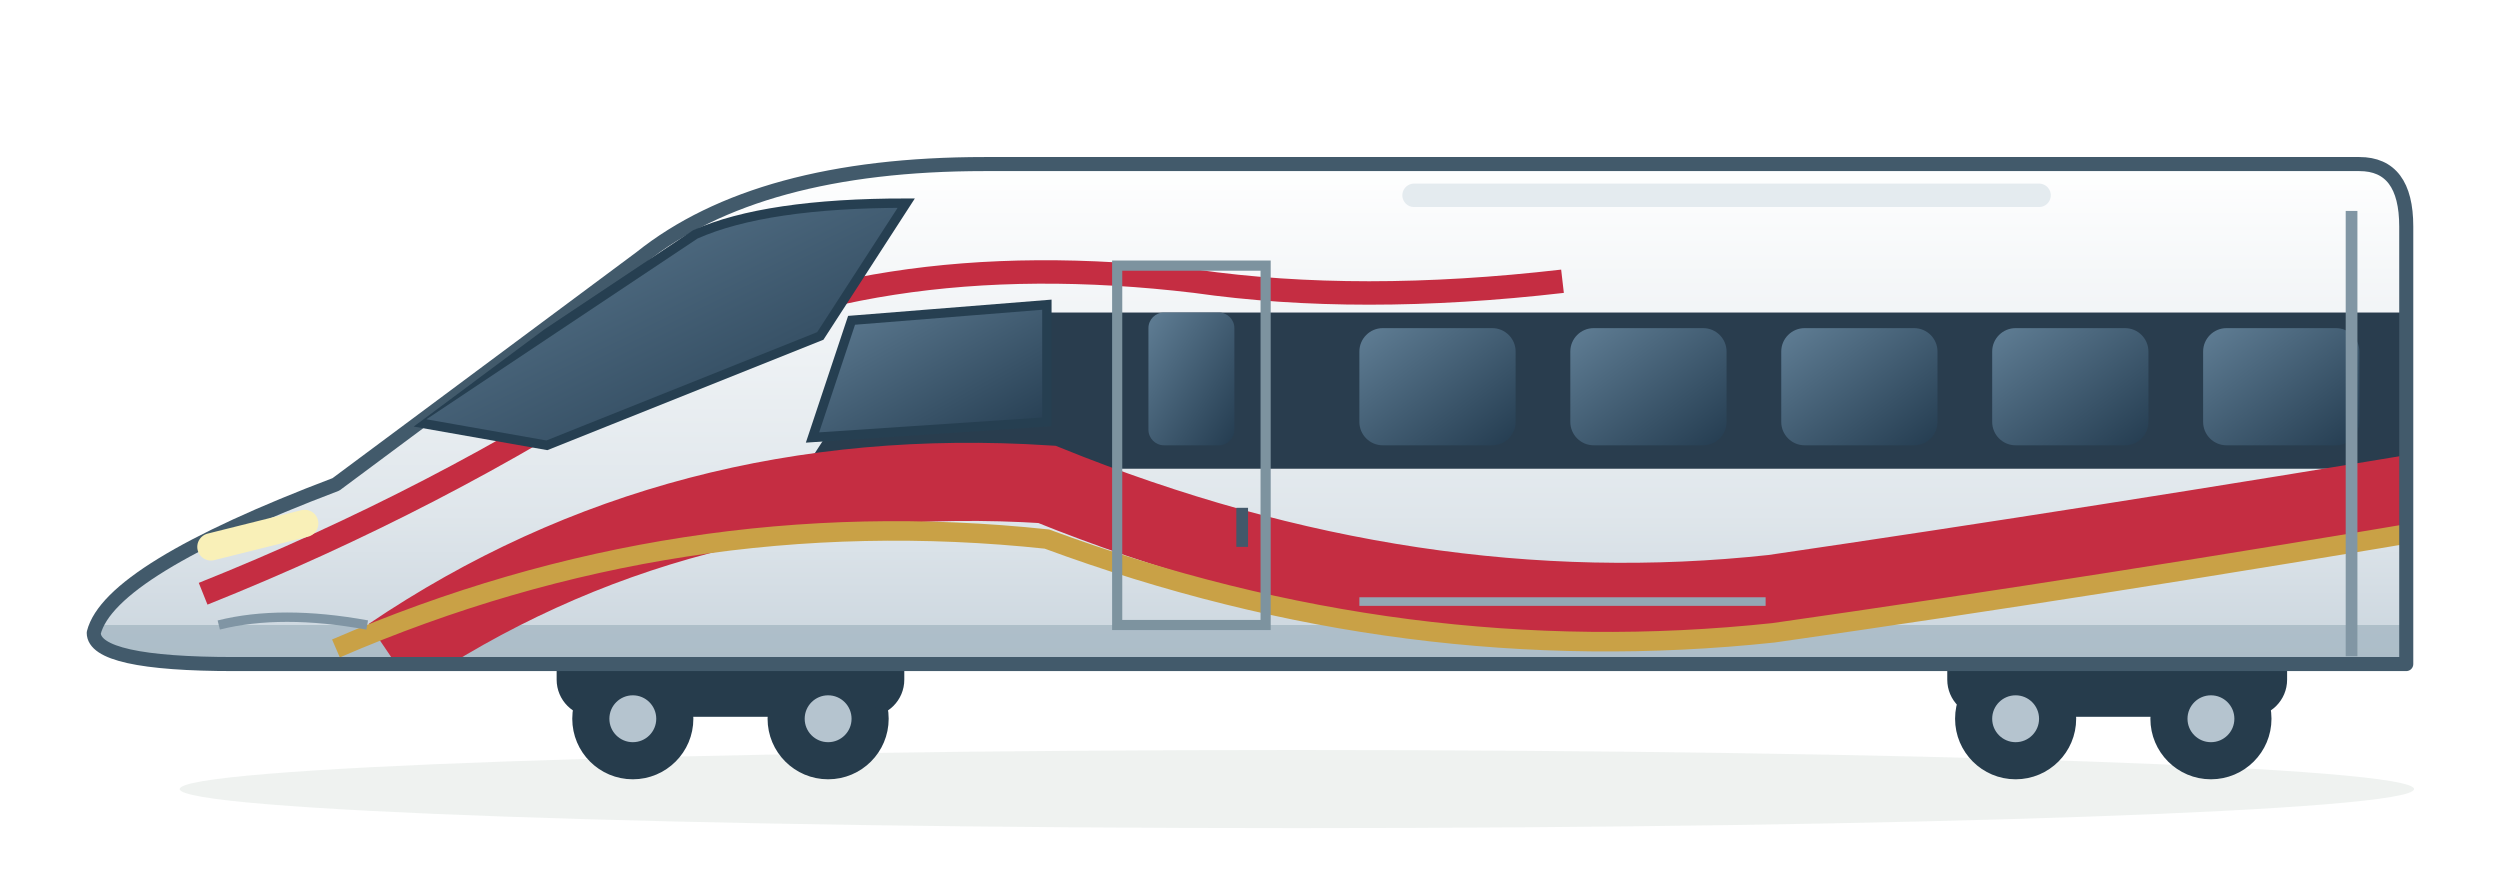
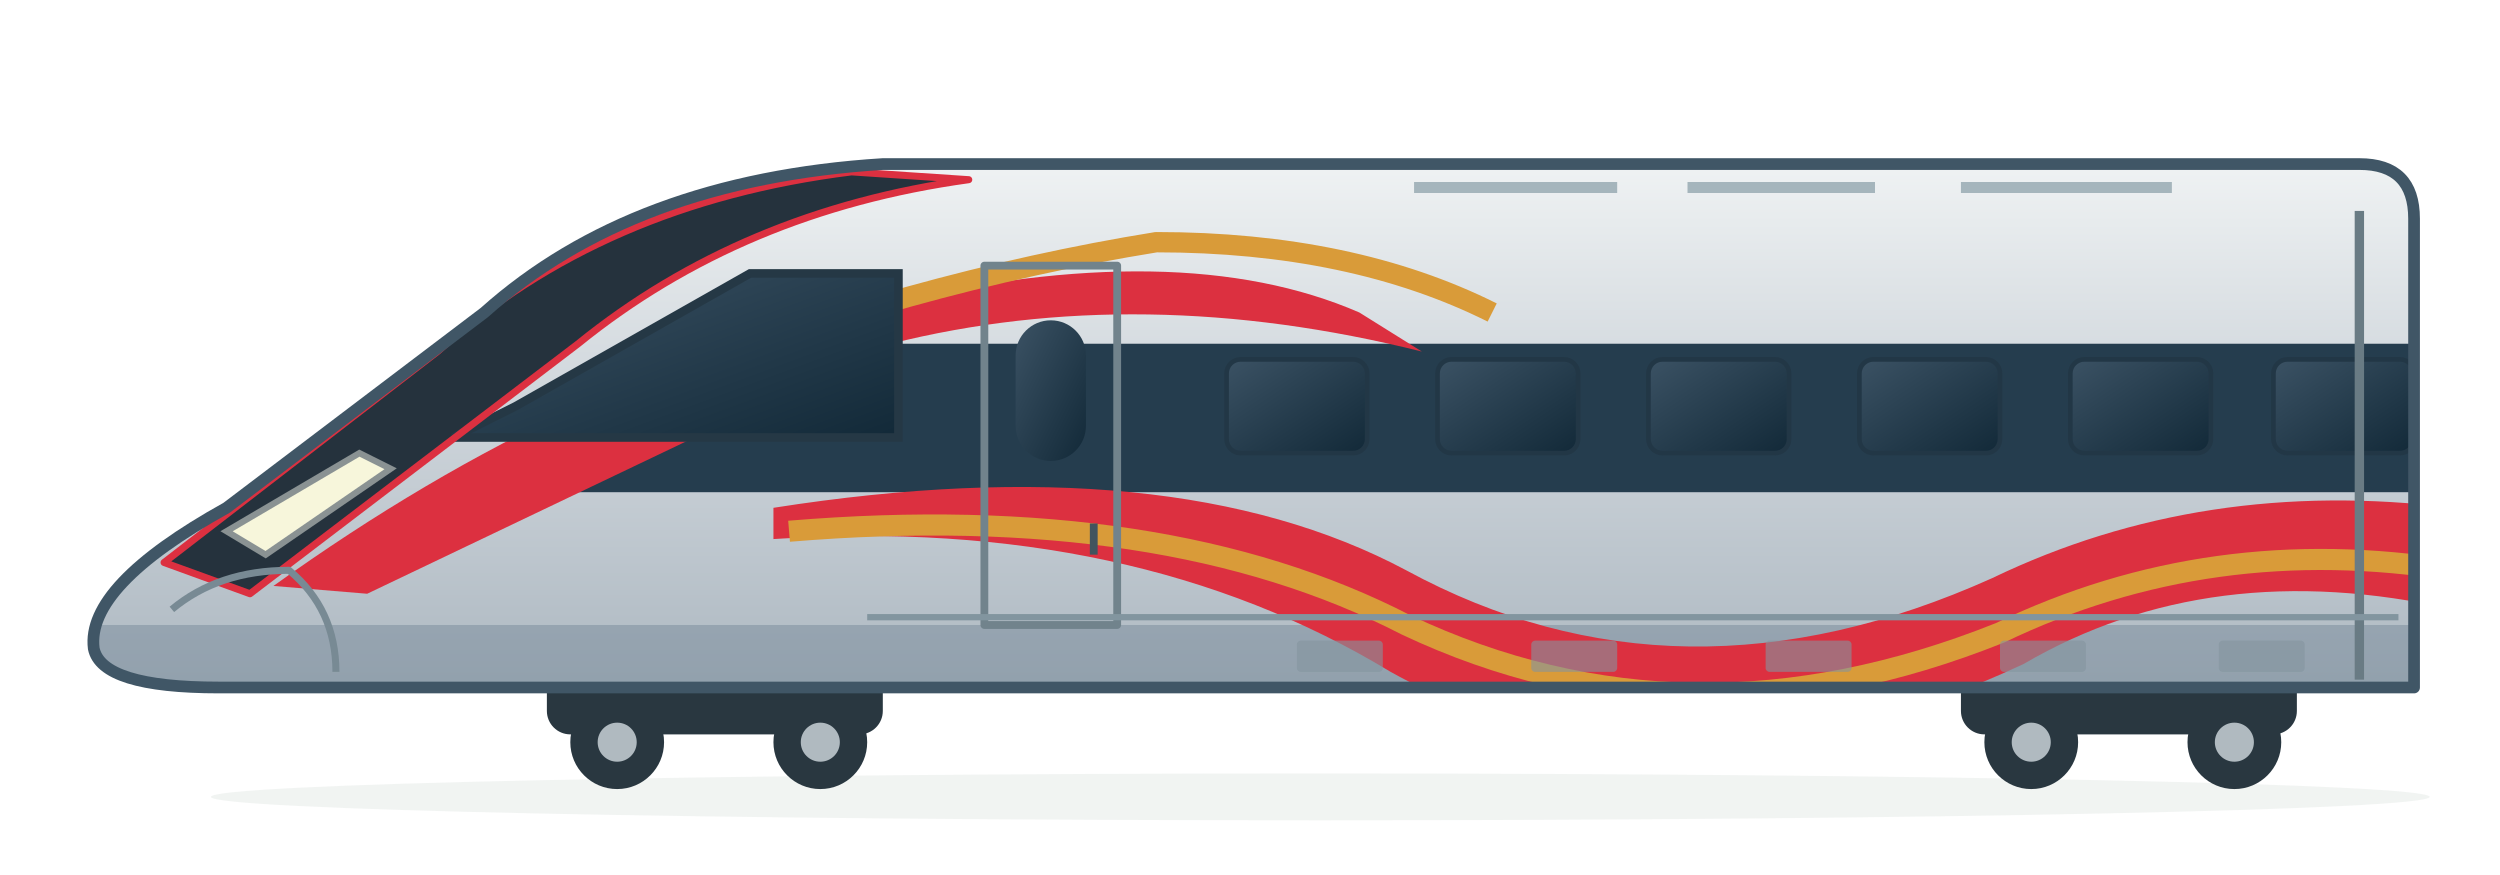
<svg xmlns="http://www.w3.org/2000/svg" viewBox="0 0 320 112" role="img" aria-labelledby="title desc">
  <defs>
    <linearGradient id="body" x1="0" y1="0" x2="0" y2="1">
-       <stop stop-color="#fff" />
-       <stop offset=".7" stop-color="#dfe6eb" />
-       <stop offset="1" stop-color="#c9d4dd" />
+       <stop stop-color="#eff2f3" />
+       <stop offset=".48" stop-color="#cdd4da" />
+       <stop offset="1" stop-color="#adb8c1" />
+     </linearGradient>
+     <linearGradient id="noseSilver" x1="0" y1="0" x2="0" y2="1">
+       <stop stop-color="#d8e1e8" />
+       <stop offset=".55" stop-color="#b8c6d0" />
+       <stop offset="1" stop-color="#8b9fae" />
    </linearGradient>
    <linearGradient id="glass" x1="0" y1="0" x2="1" y2="1">
-       <stop stop-color="#607e95" />
-       <stop offset="1" stop-color="#243c50" />
+       <stop stop-color="#3b5264" />
+       <stop offset="1" stop-color="#122938" />
    </linearGradient>
    <clipPath id="car">
-       <path d="M12 81 Q14 73 43 62 L82 33 Q97 21 126 21 H302 Q308 21 308 29 V85 H30 Q12 85 12 81Z" />
+       <path d="M12 83Q11 75 29 65L62 40Q81 23 113 21H302Q309 21 309 28V88H28Q13 88 12 83Z" />
    </clipPath>
  </defs>
-   <ellipse cx="166" cy="101" rx="143" ry="5" fill="#315c42" opacity=".08" />
-   <g fill="#263c4c" stroke="#263c4c" stroke-width="1.5">
-     <rect x="72" y="81" width="43" height="10" rx="4" />
-     <rect x="250" y="81" width="42" height="10" rx="4" />
-     <circle cx="81" cy="92" r="7" />
-     <circle cx="106" cy="92" r="7" />
-     <circle cx="258" cy="92" r="7" />
-     <circle cx="283" cy="92" r="7" />
+   <ellipse cx="169" cy="102" rx="142" ry="3" fill="#315c42" opacity=".07" />
+   <g fill="#293740">
+     <rect x="70" y="84" width="43" height="10" rx="3" />
+     <rect x="251" y="84" width="43" height="10" rx="3" />
+     <circle cx="79" cy="95" r="6" />
+     <circle cx="105" cy="95" r="6" />
+     <circle cx="260" cy="95" r="6" />
+     <circle cx="286" cy="95" r="6" />
  </g>
-   <g fill="#b5c4cf">
-     <circle cx="81" cy="92" r="3" />
-     <circle cx="106" cy="92" r="3" />
-     <circle cx="258" cy="92" r="3" />
-     <circle cx="283" cy="92" r="3" />
+   <g fill="#b0bac0">
+     <circle cx="79" cy="95" r="2.5" />
+     <circle cx="105" cy="95" r="2.5" />
+     <circle cx="260" cy="95" r="2.5" />
+     <circle cx="286" cy="95" r="2.5" />
  </g>
-   <path d="M12 81 Q14 73 43 62 L82 33 Q97 21 126 21 H302 Q308 21 308 29 V85 H30 Q12 85 12 81Z" fill="url(#body)" />
+   <path d="M12 83Q11 75 29 65L62 40Q81 23 113 21H302Q309 21 309 28V88H28Q13 88 12 83Z" fill="url(#body)" />
  <g clip-path="url(#car)">
-     <path d="M10 80 H316 V90 H10Z" fill="#94a9b7" opacity=".55" />
-     <path d="M116 40 H316 V60 H103Z" fill="#293d4e" />
-     <path d="M26 76 Q56 64 82 47 Q111 31 153 36 Q174 39 200 36" fill="none" stroke="#c52d42" stroke-width="3" />
-     <path d="M50 84 Q87 59 134 62 Q181 81 227 76 Q268 70 316 62" fill="none" stroke="#c52d42" stroke-width="10" />
-     <path d="M43 83 Q87 64 134 69 Q180 86 227 81 Q269 75 316 67" fill="none" stroke="#c9a146" stroke-width="2.5" />
-     <rect x="174" y="42" width="20" height="15" rx="3" fill="url(#glass)" />
-     <rect x="201" y="42" width="20" height="15" rx="3" fill="url(#glass)" />
-     <rect x="228" y="42" width="20" height="15" rx="3" fill="url(#glass)" />
-     <rect x="255" y="42" width="20" height="15" rx="3" fill="url(#glass)" />
-     <rect x="282" y="42" width="20" height="15" rx="3" fill="url(#glass)" />
-     <path d="M143 34H162V80H143Z" fill="none" stroke="#7d939f" stroke-width="1.3" />
-     <rect x="147" y="40" width="11" height="17" rx="2" fill="url(#glass)" />
-     <path d="M159 65v5" stroke="#42586a" stroke-width="1.5" />
-     <path d="M301 27V84" stroke="#8196a4" stroke-width="1.5" />
-     <path d="M174 77H226" stroke="#93a7b5" stroke-width="1.1" />
+     <path d="M12 80H314V93H12Z" fill="#687d8e" opacity=".4" />
+     <path d="M114 44H312V63H64Z" fill="#253d4e" />
+     <path d="M35 75Q74 47 113 39Q151 30 174 40L182 45Q146 36 114 44L47 76Z" fill="#dc3040" />
+     <path d="M83 49Q117 36 148 31Q173 31 191 40" fill="none" stroke="#d99b39" stroke-width="2.6" stroke-linejoin="round" />
+     <path d="M99 65Q150 57 180 73Q215 92 255 74Q282 61 314 65V78Q283 71 259 85Q214 106 178 86Q145 66 99 69Z" fill="#dc3040" />
+     <path d="M101 68Q149 64 180 80Q216 97 256 81Q283 68 314 73" fill="none" stroke="#d99b39" stroke-width="2.7" stroke-linejoin="round" />
+     <rect x="157" y="46" width="18" height="12" rx="1.8" fill="url(#glass)" stroke="#223746" stroke-width=".6" />
+     <rect x="184" y="46" width="18" height="12" rx="1.8" fill="url(#glass)" stroke="#223746" stroke-width=".6" />
+     <rect x="211" y="46" width="18" height="12" rx="1.8" fill="url(#glass)" stroke="#223746" stroke-width=".6" />
+     <rect x="238" y="46" width="18" height="12" rx="1.8" fill="url(#glass)" stroke="#223746" stroke-width=".6" />
+     <rect x="265" y="46" width="18" height="12" rx="1.8" fill="url(#glass)" stroke="#223746" stroke-width=".6" />
+     <rect x="291" y="46" width="18" height="12" rx="1.8" fill="url(#glass)" stroke="#223746" stroke-width=".6" />
+     <path d="M21 72 56 45Q77 26 109 22L124 23Q95 27 74 44L32 76Z" fill="#25323d" />
+     <path d="M66 52 96 35H115V56H58Z" fill="url(#glass)" stroke="#253845" stroke-width="1.1" />
+     <path d="M21 72 56 45Q77 26 109 22L124 23Q95 27 74 44L32 76Z" fill="none" stroke="#dc3040" stroke-width="0.9" stroke-linejoin="round" />
+     <path d="M29 68 46 58 50 60 34 71Z" fill="#f7f6db" stroke="#8a9293" stroke-width=".8" />
+     <path d="M126 34H143V80H126Z" fill="none" stroke="#71838c" stroke-width="1" stroke-linejoin="round" />
+     <rect x="130" y="41" width="9" height="18" rx="4.5" fill="url(#glass)" />
+     <path d="M140 67v4" fill="none" stroke="#41545e" stroke-width="1" stroke-linejoin="round" />
+     <path d="M302 27V87" fill="none" stroke="#697b84" stroke-width="1.2" stroke-linejoin="round" />
+     <path d="M111 79H307" fill="none" stroke="#82959f" stroke-width="0.8" stroke-linejoin="round" />
+     <rect x="166" y="82" width="11" height="4" rx=".5" fill="#83949e" opacity=".6" />
+     <rect x="196" y="82" width="11" height="4" rx=".5" fill="#83949e" opacity=".6" />
+     <rect x="226" y="82" width="11" height="4" rx=".5" fill="#83949e" opacity=".6" />
+     <rect x="256" y="82" width="11" height="4" rx=".5" fill="#83949e" opacity=".6" />
+     <rect x="284" y="82" width="11" height="4" rx=".5" fill="#83949e" opacity=".6" />
+     <path d="M181 24H207 M216 24H240 M251 24H278" fill="none" stroke="#a5b5bc" stroke-width="1.4" stroke-linejoin="round" />
+     <path d="M22 78Q28 73 37 73Q43 78 43 86" fill="none" stroke="#788a94" stroke-width="0.9" stroke-linejoin="round" />
  </g>
-   <path d="M12 81 Q14 73 43 62 L82 33 Q97 21 126 21 H302 Q308 21 308 29 V85 H30 Q12 85 12 81Z" fill="none" stroke="#425a6b" stroke-width="1.8" stroke-linejoin="round" />
-   <g clip-path="url(#car)">
-     <path d="M53 54 89 30 Q98 26 116 26 L105 43 70 57Z" fill="url(#glass)" stroke="#263f51" stroke-width="1.2" />
-     <path d="M109 41 134 39 134 54 104 56Z" fill="url(#glass)" stroke="#263f51" stroke-width="1.2" />
-   </g>
-   <path d="M27 70l12-3" stroke="#f9f0b8" stroke-width="3.5" stroke-linecap="round" />
-   <path d="M28 80Q36 78 47 80" fill="none" stroke="#8095a4" stroke-width="1.2" />
-   <path d="M181 25H261" stroke="#e4ebef" stroke-width="3" stroke-linecap="round" />
+   <path d="M12 83Q11 75 29 65L62 40Q81 23 113 21H302Q309 21 309 28V88H28Q13 88 12 83Z" fill="none" stroke="#405666" stroke-width="1.5" stroke-linejoin="round" />
</svg>
